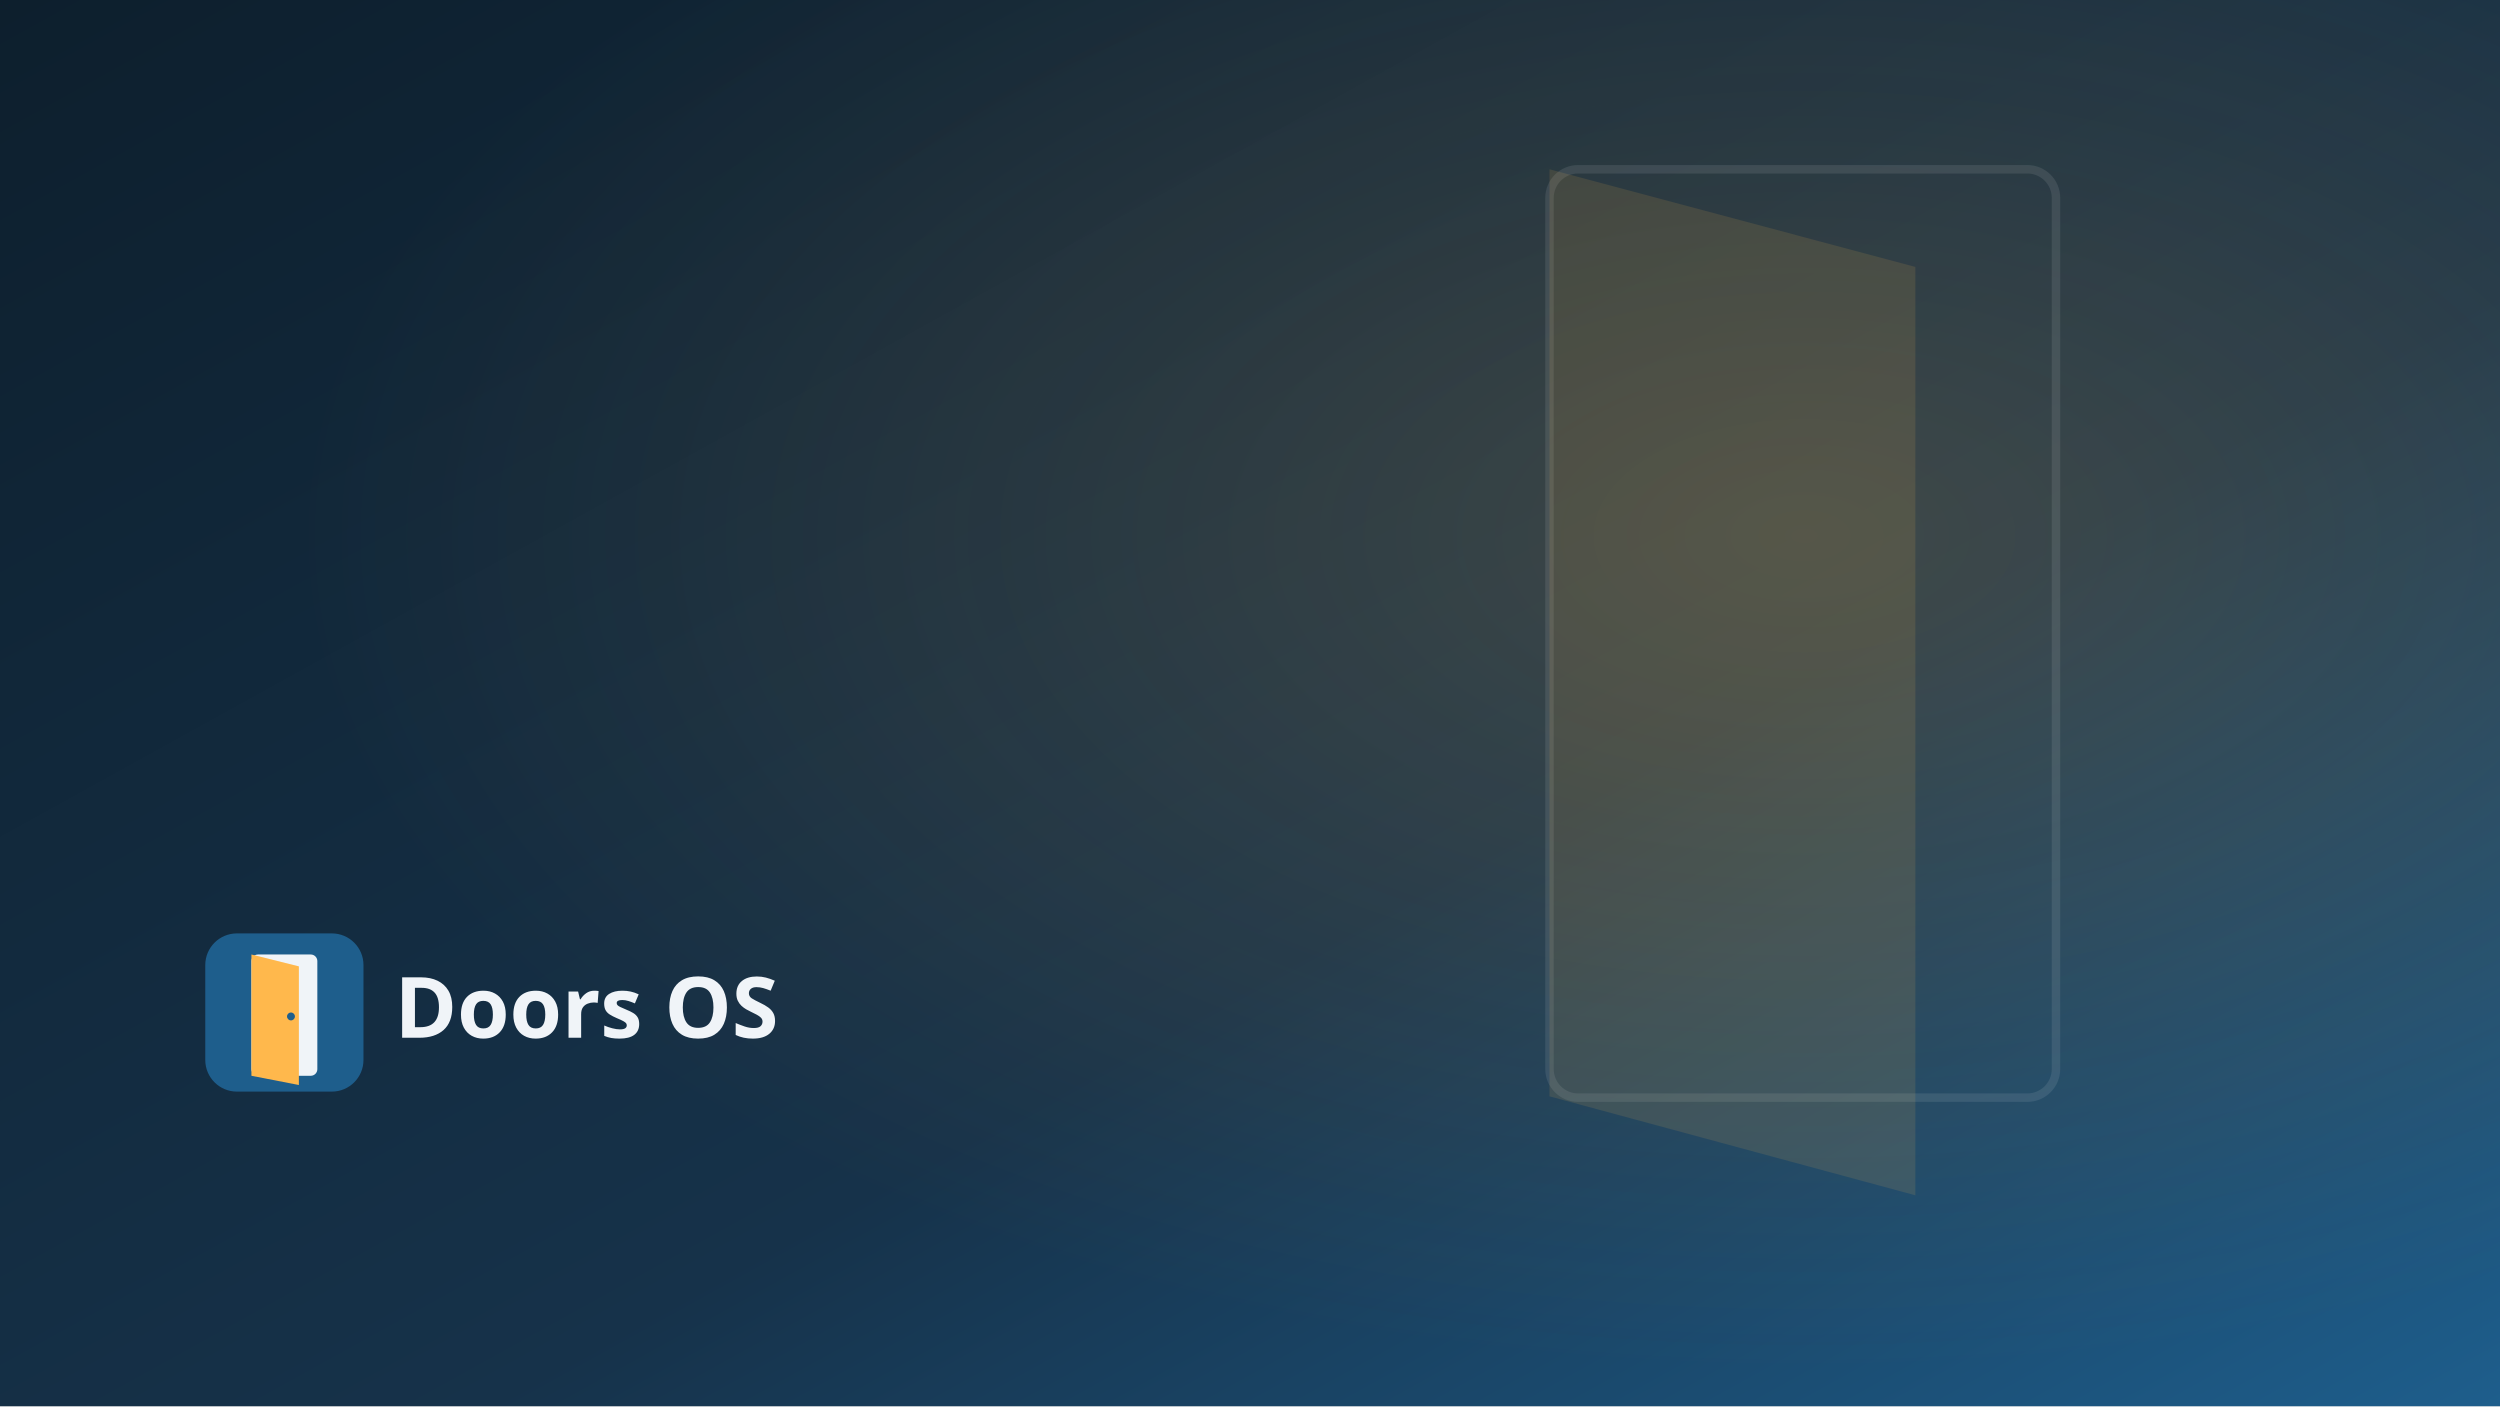
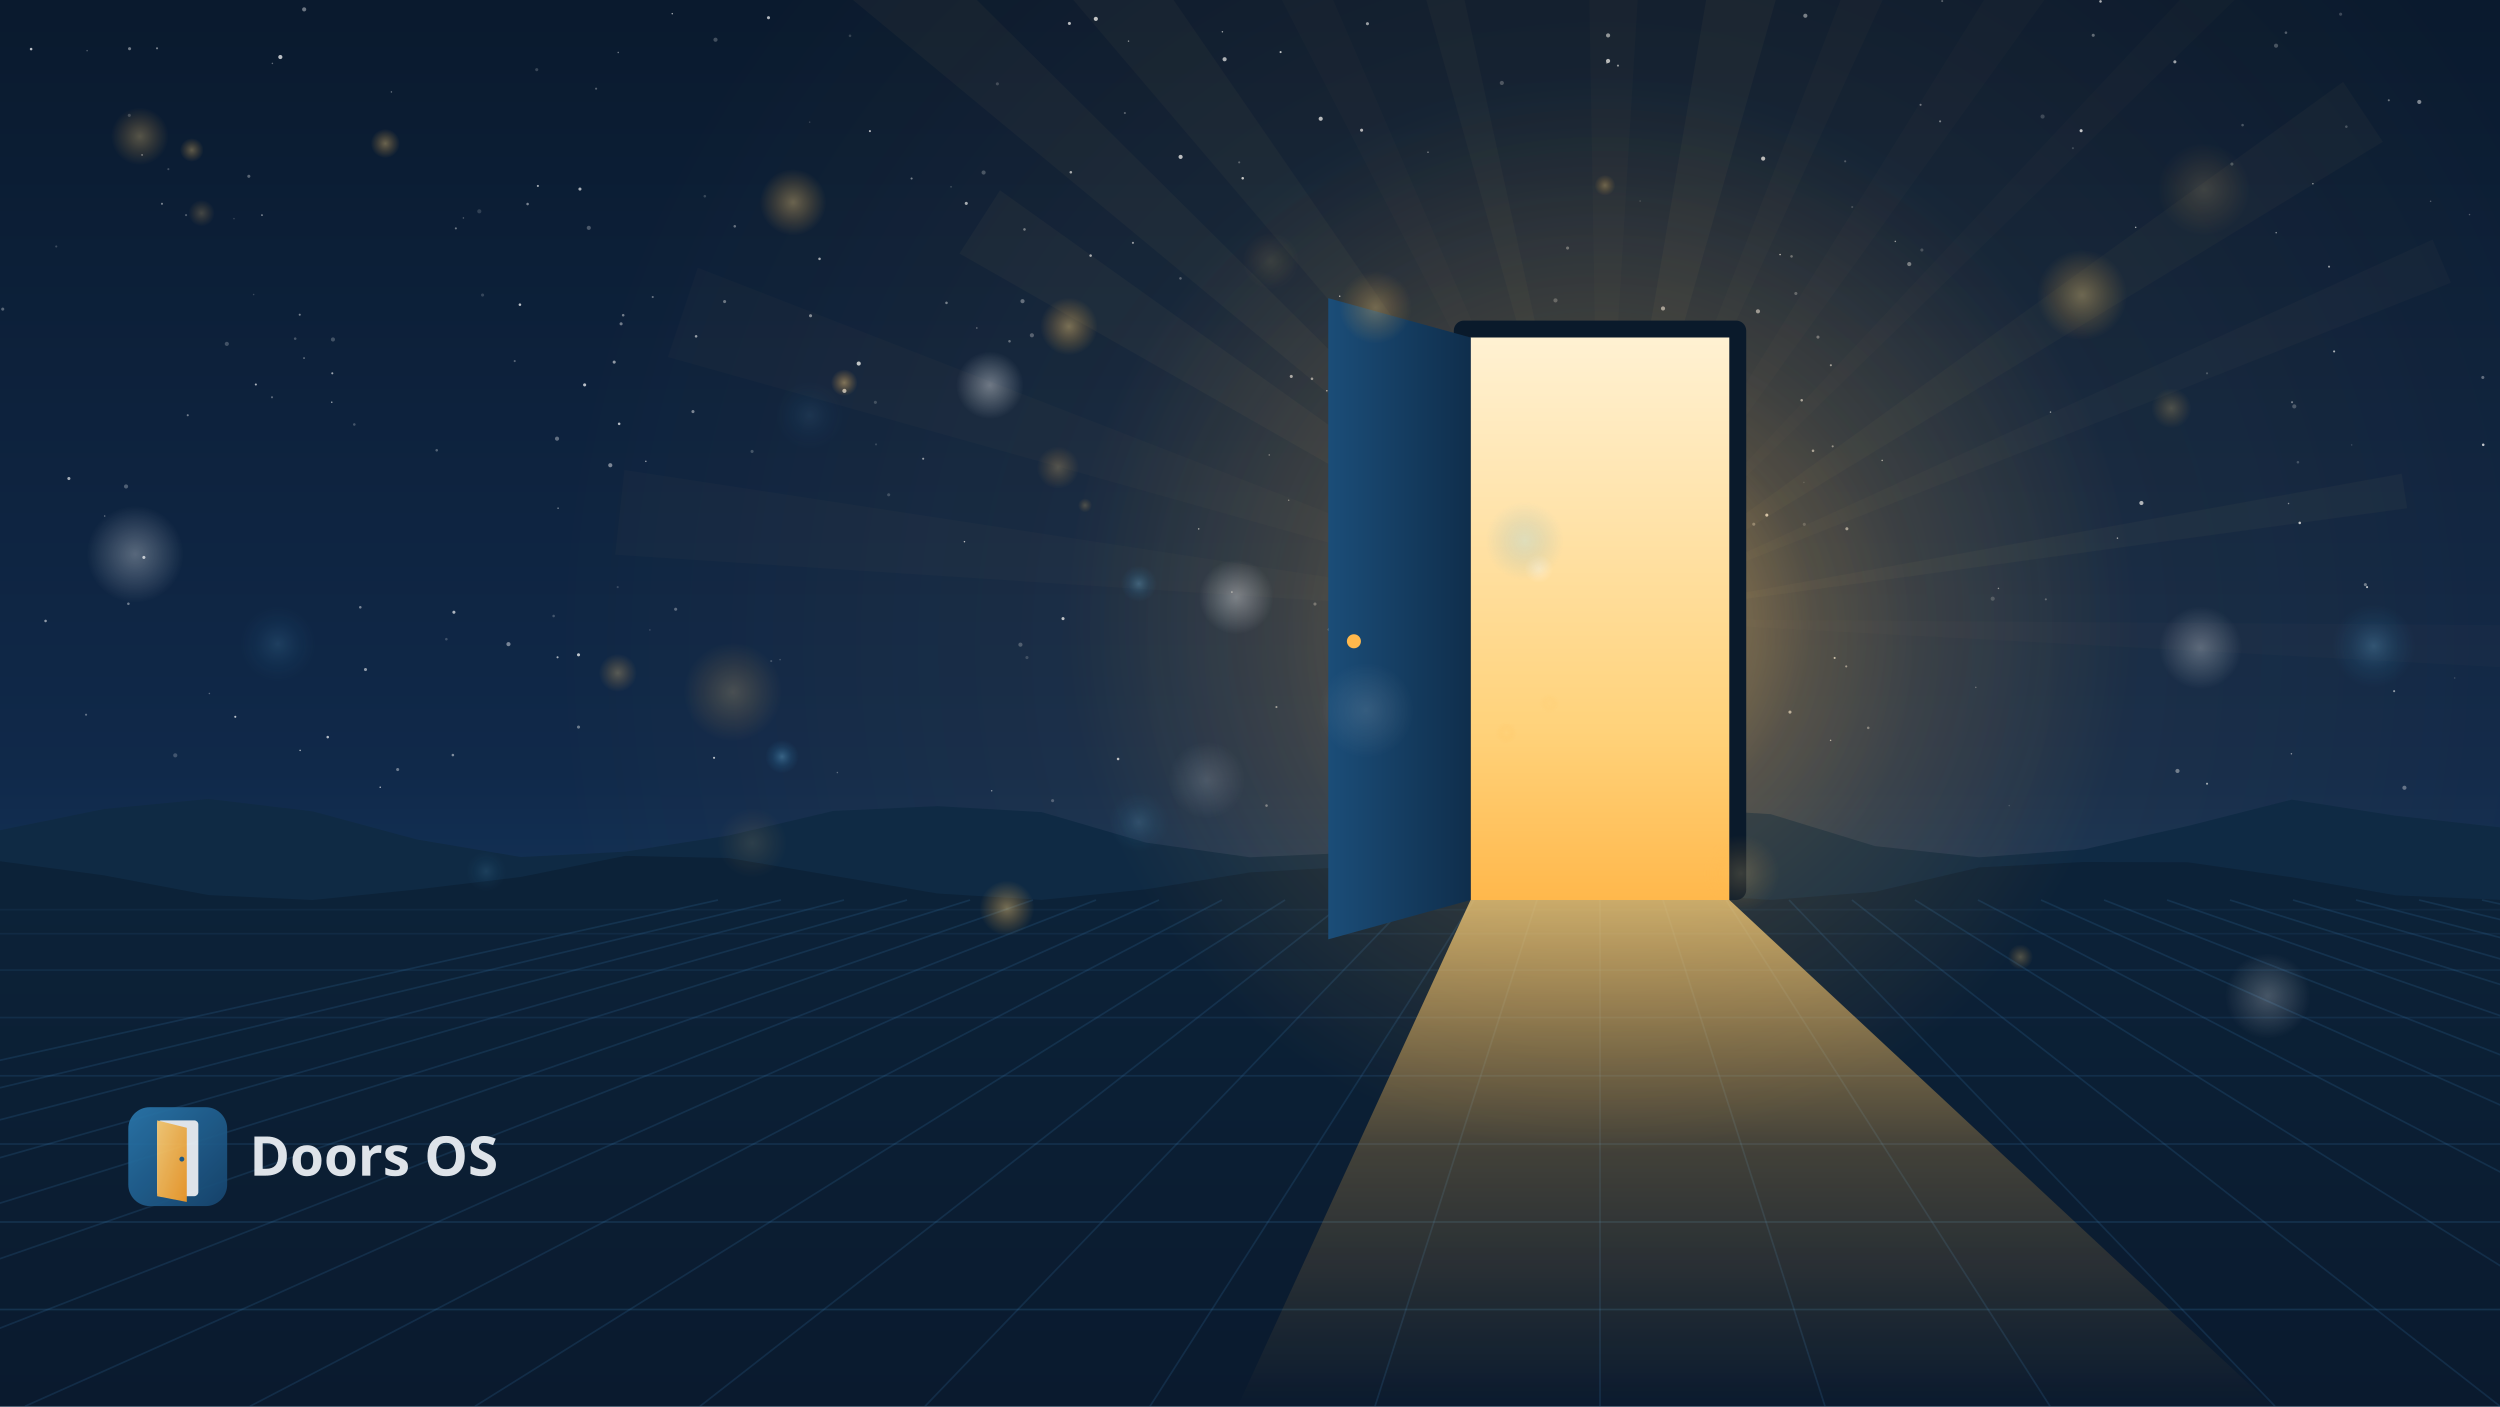
<svg xmlns="http://www.w3.org/2000/svg" width="1920" height="1080" viewBox="0 0 1920 1080">
  <defs>
-     <linearGradient id="g" x1="0" y1="0" x2="1" y2="1">
-       <stop offset="0" stop-color="#0d1f2d" />
-       <stop offset="0.6" stop-color="#16324a" />
-       <stop offset="1" stop-color="#1e5e8c" />
-     </linearGradient>
-     <radialGradient id="l" cx="0.72" cy="0.38" r="0.6">
-       <stop offset="0" stop-color="#ffb84c" stop-opacity="0.18" />
+     <linearGradient id="lg_bg" x1="0" y1="0" x2="1" y2="1">
+       <stop offset="0" stop-color="#2a78ad" />
+       <stop offset="1" stop-color="#16456e" />
+     </linearGradient>
+     <linearGradient id="lg_door" x1="0" y1="0" x2="1" y2="1">
+       <stop offset="0" stop-color="#ffd27a" />
+       <stop offset="1" stop-color="#f59e2a" />
+     </linearGradient>
+     <radialGradient id="bk_a">
+       <stop offset="0" stop-color="#ffd27a" stop-opacity="0.9" />
+       <stop offset="0.6" stop-color="#ffb84c" stop-opacity="0.35" />
      <stop offset="1" stop-color="#ffb84c" stop-opacity="0" />
    </radialGradient>
+     <radialGradient id="bk_t">
+       <stop offset="0" stop-color="#7fd3ff" stop-opacity="0.7" />
+       <stop offset="0.6" stop-color="#3a9bd1" stop-opacity="0.25" />
+       <stop offset="1" stop-color="#3a9bd1" stop-opacity="0" />
+     </radialGradient>
+     <radialGradient id="bk_w">
+       <stop offset="0" stop-color="#ffffff" stop-opacity="0.8" />
+       <stop offset="1" stop-color="#ffffff" stop-opacity="0" />
+     </radialGradient>
+     <linearGradient id="sky" x1="0" y1="0" x2="0" y2="1">
+       <stop offset="0" stop-color="#0a1a2e" />
+       <stop offset="0.55" stop-color="#10294a" />
+       <stop offset="1" stop-color="#1d5487" />
+     </linearGradient>
+     <radialGradient id="halo" gradientUnits="userSpaceOnUse" cx="1228.8" cy="496.8" r="810.0">
+       <stop offset="0" stop-color="#ffb84c" stop-opacity="0.26" />
+       <stop offset="0.3" stop-color="#ffb84c" stop-opacity="0.07" />
+       <stop offset="1" stop-color="#ffb84c" stop-opacity="0" />
+     </radialGradient>
+     <radialGradient id="dglow" gradientUnits="userSpaceOnUse" cx="1228.8" cy="475.2" r="410.4">
+       <stop offset="0" stop-color="#ffd27a" stop-opacity="0.55" />
+       <stop offset="0.4" stop-color="#ffb84c" stop-opacity="0.18" />
+       <stop offset="1" stop-color="#ffb84c" stop-opacity="0" />
+     </radialGradient>
+     <linearGradient id="floor" x1="0" y1="0" x2="0" y2="1">
+       <stop offset="0" stop-color="#0c2238" />
+       <stop offset="1" stop-color="#0a1a2e" />
+     </linearGradient>
+     <linearGradient id="opening" x1="0" y1="0" x2="0" y2="1">
+       <stop offset="0" stop-color="#fff1d2" />
+       <stop offset="0.7" stop-color="#ffd27a" />
+       <stop offset="1" stop-color="#ffb84c" />
+     </linearGradient>
+     <linearGradient id="beam" x1="0" y1="0" x2="0" y2="1">
+       <stop offset="0" stop-color="#ffd27a" stop-opacity="0.75" />
+       <stop offset="0.5" stop-color="#ffb84c" stop-opacity="0.22" />
+       <stop offset="1" stop-color="#ffb84c" stop-opacity="0" />
+     </linearGradient>
+     <linearGradient id="leaf" x1="0" y1="0" x2="1" y2="0">
+       <stop offset="0" stop-color="#1b4d78" />
+       <stop offset="1" stop-color="#0f2e4c" />
+     </linearGradient>
+     <linearGradient id="dimg" x1="0" y1="0" x2="0" y2="1">
+       <stop offset="0" stop-color="#000" stop-opacity="0.00" />
+       <stop offset="1" stop-color="#000" stop-opacity="0.00" />
+     </linearGradient>
  </defs>
-   <rect width="1920" height="1080" fill="url(#g)" />
-   <rect width="1920" height="1080" fill="url(#l)" />
-   <g opacity="0.10" fill="none" stroke="#f0f4f8" stroke-width="6.5">
-     <rect x="1190" y="130" width="389" height="713" rx="22" />
-   </g>
-   <polygon opacity="0.12" fill="#ffb84c" points="1190,130 1471,205 1471,918 1190,842" />
-   <g transform="translate(153.6,712.8) scale(0.50625)">
-     <rect x="8" y="8" width="240" height="240" rx="48" fill="#1e5e8c" />
+   <rect width="1920" height="1080" fill="url(#sky)" />
+   <circle cx="621.8" cy="93.8" r="0.60" fill="#ffffff" opacity="0.19" />
+   <circle cx="1028.9" cy="227.5" r="0.60" fill="#ffffff" opacity="0.70" />
+   <circle cx="412.2" cy="53.5" r="1.20" fill="#ffffff" opacity="0.19" />
+   <circle cx="174.2" cy="264.1" r="1.60" fill="#ffffff" opacity="0.22" />
+   <circle cx="428.6" cy="390.3" r="0.60" fill="#ffffff" opacity="0.50" />
+   <circle cx="761.6" cy="607.3" r="0.60" fill="#ffffff" opacity="0.48" />
+   <circle cx="255.7" cy="260.7" r="1.60" fill="#ffffff" opacity="0.22" />
+   <circle cx="592.3" cy="507.7" r="0.80" fill="#ffffff" opacity="0.21" />
+   <circle cx="1096.7" cy="116.9" r="0.60" fill="#ffffff" opacity="0.48" />
+   <circle cx="120.6" cy="37.1" r="0.80" fill="#ffffff" opacity="0.45" />
+   <circle cx="1020.9" cy="483.5" r="1.20" fill="#ffffff" opacity="0.50" />
+   <circle cx="870.1" cy="186.5" r="0.80" fill="#ffffff" opacity="0.57" />
+   <circle cx="468.7" cy="357.3" r="1.60" fill="#ffffff" opacity="0.45" />
+   <circle cx="659.5" cy="279.2" r="1.60" fill="#ffffff" opacity="0.74" />
+   <circle cx="226.7" cy="260.1" r="1.00" fill="#ffffff" opacity="0.24" />
+   <circle cx="938.8" cy="24.4" r="0.60" fill="#ffffff" opacity="0.61" />
+   <circle cx="1100.2" cy="544.6" r="1.00" fill="#ffffff" opacity="0.35" />
+   <circle cx="672.3" cy="309.0" r="1.20" fill="#ffffff" opacity="0.19" />
+   <circle cx="179.7" cy="167.9" r="0.60" fill="#ffffff" opacity="0.19" />
+   <circle cx="1346.9" cy="402.6" r="1.20" fill="#ffffff" opacity="0.32" />
+   <circle cx="740.7" cy="416.0" r="0.60" fill="#ffffff" opacity="0.71" />
+   <circle cx="682.5" cy="380.0" r="1.20" fill="#ffffff" opacity="0.19" />
+   <circle cx="1475.0" cy="80.5" r="0.80" fill="#ffffff" opacity="0.39" />
+   <circle cx="1760.3" cy="308.9" r="0.80" fill="#ffffff" opacity="0.42" />
+   <circle cx="1054.9" cy="549.5" r="1.20" fill="#ffffff" opacity="0.67" />
+   <circle cx="534.6" cy="258.3" r="1.00" fill="#ffffff" opacity="0.56" />
+   <circle cx="730.4" cy="143.5" r="0.60" fill="#ffffff" opacity="0.26" />
+   <circle cx="445.4" cy="145.2" r="1.20" fill="#ffffff" opacity="0.65" />
+   <circle cx="350.1" cy="175.4" r="0.80" fill="#ffffff" opacity="0.40" />
+   <circle cx="709.0" cy="352.3" r="0.80" fill="#ffffff" opacity="0.56" />
+   <circle cx="989.7" cy="384.2" r="0.60" fill="#ffffff" opacity="0.42" />
+   <circle cx="1672.3" cy="592.1" r="1.60" fill="#ffffff" opacity="0.39" />
+   <circle cx="766.0" cy="64.4" r="1.20" fill="#ffffff" opacity="0.19" />
+   <circle cx="129.3" cy="129.9" r="0.80" fill="#ffffff" opacity="0.22" />
+   <circle cx="1153.4" cy="63.7" r="1.60" fill="#ffffff" opacity="0.24" />
+   <circle cx="194.8" cy="226.2" r="0.60" fill="#ffffff" opacity="0.19" />
+   <circle cx="399.3" cy="234.0" r="1.00" fill="#ffffff" opacity="0.72" />
+   <circle cx="1156.4" cy="295.0" r="0.60" fill="#ffffff" opacity="0.66" />
+   <circle cx="1906.8" cy="289.9" r="1.20" fill="#ffffff" opacity="0.34" />
+   <circle cx="276.7" cy="466.4" r="1.00" fill="#ffffff" opacity="0.44" />
+   <circle cx="1328.7" cy="321.2" r="0.80" fill="#ffffff" opacity="0.72" />
+   <circle cx="1014.3" cy="91.2" r="1.60" fill="#ffffff" opacity="0.70" />
+   <circle cx="1455.6" cy="185.4" r="0.60" fill="#ffffff" opacity="0.57" />
+   <circle cx="501.3" cy="228.1" r="0.80" fill="#ffffff" opacity="0.36" />
+   <circle cx="427.8" cy="336.9" r="1.60" fill="#ffffff" opacity="0.35" />
+   <circle cx="428.2" cy="504.8" r="0.80" fill="#ffffff" opacity="0.63" />
+   <circle cx="1571.2" cy="460.3" r="0.80" fill="#ffffff" opacity="0.27" />
+   <circle cx="946.1" cy="454.7" r="0.60" fill="#ffffff" opacity="0.62" />
+   <circle cx="906.7" cy="120.5" r="1.60" fill="#ffffff" opacity="0.72" />
+   <circle cx="858.7" cy="582.9" r="1.00" fill="#ffffff" opacity="0.72" />
+   <circle cx="700.1" cy="137.1" r="0.80" fill="#ffffff" opacity="0.43" />
+   <circle cx="648.5" cy="300.2" r="1.60" fill="#ffffff" opacity="0.65" />
+   <circle cx="920.6" cy="406.2" r="0.60" fill="#ffffff" opacity="0.65" />
+   <circle cx="230.2" cy="241.7" r="0.80" fill="#ffffff" opacity="0.44" />
+   <circle cx="342.8" cy="490.9" r="1.00" fill="#ffffff" opacity="0.20" />
+   <circle cx="1816.6" cy="449.0" r="1.20" fill="#ffffff" opacity="0.39" />
+   <circle cx="1817.9" cy="450.9" r="0.80" fill="#ffffff" opacity="0.75" />
+   <circle cx="52.9" cy="367.5" r="1.20" fill="#ffffff" opacity="0.63" />
+   <circle cx="280.7" cy="514.2" r="1.20" fill="#ffffff" opacity="0.54" />
+   <circle cx="672.8" cy="341.3" r="0.80" fill="#ffffff" opacity="0.16" />
+   <circle cx="1534.8" cy="451.9" r="0.60" fill="#ffffff" opacity="0.47" />
+   <circle cx="1792.6" cy="269.9" r="0.80" fill="#ffffff" opacity="0.65" />
+   <circle cx="405.2" cy="156.7" r="1.00" fill="#ffffff" opacity="0.45" />
+   <circle cx="1466.3" cy="202.8" r="1.60" fill="#ffffff" opacity="0.40" />
+   <circle cx="251.7" cy="566.1" r="1.00" fill="#ffffff" opacity="0.69" />
+   <circle cx="1272.0" cy="507.0" r="1.60" fill="#ffffff" opacity="0.40" />
+   <circle cx="1762.0" cy="312.1" r="1.60" fill="#ffffff" opacity="0.24" />
+   <circle cx="980.3" cy="543.0" r="0.80" fill="#ffffff" opacity="0.52" />
+   <circle cx="1490.0" cy="93.2" r="0.80" fill="#ffffff" opacity="0.43" />
+   <circle cx="1392.4" cy="346.2" r="1.00" fill="#ffffff" opacity="0.56" />
+   <circle cx="1019.0" cy="300.1" r="0.60" fill="#ffffff" opacity="0.68" />
+   <circle cx="109.1" cy="119.0" r="0.60" fill="#ffffff" opacity="0.61" />
+   <circle cx="974.8" cy="349.4" r="0.60" fill="#ffffff" opacity="0.42" />
+   <circle cx="1176.1" cy="314.5" r="1.60" fill="#ffffff" opacity="0.27" />
+   <circle cx="532.2" cy="316.1" r="1.20" fill="#ffffff" opacity="0.45" />
+   <circle cx="475.5" cy="325.5" r="1.00" fill="#ffffff" opacity="0.70" />
+   <circle cx="1714.1" cy="126.0" r="1.20" fill="#ffffff" opacity="0.23" />
+   <circle cx="233.5" cy="275.0" r="0.60" fill="#ffffff" opacity="0.55" />
+   <circle cx="822.4" cy="132.3" r="1.00" fill="#ffffff" opacity="0.62" />
+   <circle cx="1722.3" cy="96.1" r="1.00" fill="#ffffff" opacity="0.24" />
+   <circle cx="1695.0" cy="601.9" r="0.80" fill="#ffffff" opacity="0.60" />
+   <circle cx="180.7" cy="550.5" r="0.80" fill="#ffffff" opacity="0.74" />
+   <circle cx="1598.3" cy="100.4" r="1.20" fill="#ffffff" opacity="0.75" />
+   <circle cx="775.3" cy="262.1" r="1.00" fill="#ffffff" opacity="0.34" />
+   <circle cx="1386.5" cy="12.1" r="1.60" fill="#ffffff" opacity="0.43" />
+   <circle cx="1350.1" cy="239.1" r="1.60" fill="#ffffff" opacity="0.52" />
+   <circle cx="983.5" cy="40.0" r="0.80" fill="#ffffff" opacity="0.73" />
+   <circle cx="201.2" cy="165.2" r="0.60" fill="#ffffff" opacity="0.69" />
+   <circle cx="348.6" cy="470.2" r="1.20" fill="#ffffff" opacity="0.66" />
+   <circle cx="1297.9" cy="588.5" r="1.20" fill="#ffffff" opacity="0.24" />
+   <circle cx="1764.8" cy="355.0" r="1.00" fill="#ffffff" opacity="0.20" />
+   <circle cx="110.5" cy="428.1" r="1.20" fill="#ffffff" opacity="0.69" />
+   <circle cx="516.3" cy="10.5" r="0.60" fill="#ffffff" opacity="0.63" />
+   <circle cx="160.8" cy="532.6" r="0.60" fill="#ffffff" opacity="0.31" />
+   <circle cx="233.6" cy="7.2" r="1.60" fill="#ffffff" opacity="0.40" />
+   <circle cx="1757.6" cy="386.7" r="0.60" fill="#ffffff" opacity="0.47" />
+   <circle cx="457.8" cy="68.1" r="0.80" fill="#ffffff" opacity="0.31" />
+   <circle cx="347.8" cy="579.9" r="1.00" fill="#ffffff" opacity="0.47" />
+   <circle cx="395.3" cy="277.3" r="0.80" fill="#ffffff" opacity="0.31" />
+   <circle cx="1543.1" cy="618.7" r="0.60" fill="#ffffff" opacity="0.16" />
+   <circle cx="1407.5" cy="342.8" r="0.80" fill="#ffffff" opacity="0.46" />
+   <circle cx="471.7" cy="278.1" r="1.20" fill="#ffffff" opacity="0.54" />
+   <circle cx="1048.1" cy="552.9" r="1.60" fill="#ffffff" opacity="0.33" />
+   <circle cx="413.1" cy="142.8" r="0.80" fill="#ffffff" opacity="0.65" />
+   <circle cx="1356.9" cy="395.6" r="1.20" fill="#ffffff" opacity="0.74" />
+   <circle cx="1885.2" cy="520.7" r="0.60" fill="#ffffff" opacity="0.19" />
+   <circle cx="1422.5" cy="159.0" r="0.80" fill="#ffffff" opacity="0.18" />
+   <circle cx="1277.2" cy="236.9" r="1.60" fill="#ffffff" opacity="0.55" />
+   <circle cx="541.3" cy="150.7" r="1.00" fill="#ffffff" opacity="0.18" />
+   <circle cx="355.9" cy="167.4" r="0.60" fill="#ffffff" opacity="0.31" />
+   <circle cx="1846.6" cy="605.0" r="1.60" fill="#ffffff" opacity="0.34" />
+   <circle cx="66.1" cy="548.9" r="0.80" fill="#ffffff" opacity="0.36" />
+   <circle cx="2.1" cy="237.4" r="1.20" fill="#ffffff" opacity="0.32" />
+   <circle cx="1259.6" cy="154.4" r="0.60" fill="#ffffff" opacity="0.20" />
+   <circle cx="1568.7" cy="89.5" r="1.60" fill="#ffffff" opacity="0.18" />
+   <circle cx="43.2" cy="189.3" r="0.80" fill="#ffffff" opacity="0.20" />
+   <circle cx="1838.7" cy="530.8" r="0.80" fill="#ffffff" opacity="0.54" />
+   <circle cx="1374.7" cy="546.9" r="1.20" fill="#ffffff" opacity="0.61" />
+   <circle cx="1383.7" cy="307.4" r="1.00" fill="#ffffff" opacity="0.58" />
+   <circle cx="1235.0" cy="27.2" r="1.60" fill="#ffffff" opacity="0.53" />
+   <circle cx="1409.0" cy="505.3" r="0.80" fill="#ffffff" opacity="0.70" />
+   <circle cx="1445.5" cy="353.6" r="0.60" fill="#ffffff" opacity="0.65" />
+   <circle cx="1121.4" cy="555.4" r="0.80" fill="#ffffff" opacity="0.20" />
+   <circle cx="80.4" cy="396.3" r="0.60" fill="#ffffff" opacity="0.38" />
+   <circle cx="866.7" cy="31.6" r="0.60" fill="#ffffff" opacity="0.53" />
+   <circle cx="1306.9" cy="304.4" r="0.60" fill="#ffffff" opacity="0.42" />
+   <circle cx="134.6" cy="580.1" r="1.60" fill="#ffffff" opacity="0.21" />
+   <circle cx="1009.9" cy="463.9" r="1.20" fill="#ffffff" opacity="0.30" />
+   <circle cx="142.9" cy="165.2" r="0.80" fill="#ffffff" opacity="0.29" />
+   <circle cx="1247.9" cy="286.4" r="1.20" fill="#ffffff" opacity="0.20" />
+   <circle cx="1748.1" cy="178.7" r="0.60" fill="#ffffff" opacity="0.52" />
+   <circle cx="1234.1" cy="48.2" r="0.80" fill="#ffffff" opacity="0.35" />
+   <circle cx="1250.9" cy="431.0" r="1.60" fill="#ffffff" opacity="0.49" />
+   <circle cx="23.9" cy="37.7" r="1.00" fill="#ffffff" opacity="0.73" />
+   <circle cx="191.1" cy="135.4" r="1.20" fill="#ffffff" opacity="0.32" />
+   <circle cx="991.7" cy="289.1" r="1.20" fill="#ffffff" opacity="0.61" />
+   <circle cx="1907.1" cy="341.6" r="1.00" fill="#ffffff" opacity="0.74" />
+   <circle cx="1797.6" cy="10.9" r="1.20" fill="#ffffff" opacity="0.20" />
+   <circle cx="972.7" cy="618.7" r="1.00" fill="#ffffff" opacity="0.38" />
+   <circle cx="1759.8" cy="578.9" r="0.60" fill="#ffffff" opacity="0.50" />
+   <circle cx="272.1" cy="326.0" r="1.00" fill="#ffffff" opacity="0.23" />
+   <circle cx="1574.8" cy="316.5" r="0.60" fill="#ffffff" opacity="0.57" />
+   <circle cx="444.3" cy="558.4" r="1.20" fill="#ffffff" opacity="0.39" />
+   <circle cx="305.4" cy="591.0" r="1.20" fill="#ffffff" opacity="0.39" />
+   <circle cx="1396.2" cy="258.9" r="1.20" fill="#ffffff" opacity="0.34" />
+   <circle cx="1613.2" cy="1.1" r="1.00" fill="#ffffff" opacity="0.65" />
+   <circle cx="230.5" cy="576.3" r="0.60" fill="#ffffff" opacity="0.69" />
+   <circle cx="556.5" cy="231.6" r="1.20" fill="#ffffff" opacity="0.38" />
+   <circle cx="1670.3" cy="47.5" r="1.20" fill="#ffffff" opacity="0.60" />
+   <circle cx="1640.2" cy="174.6" r="0.60" fill="#ffffff" opacity="0.65" />
+   <circle cx="548.4" cy="582.0" r="0.80" fill="#ffffff" opacity="0.73" />
+   <circle cx="837.6" cy="196.3" r="1.00" fill="#ffffff" opacity="0.62" />
+   <circle cx="821.3" cy="18.0" r="1.20" fill="#ffffff" opacity="0.70" />
+   <circle cx="1806.1" cy="341.7" r="0.60" fill="#ffffff" opacity="0.18" />
+   <circle cx="1406.1" cy="280.5" r="0.80" fill="#ffffff" opacity="0.54" />
+   <circle cx="549.5" cy="30.5" r="1.60" fill="#ffffff" opacity="0.23" />
+   <circle cx="906.6" cy="213.8" r="1.00" fill="#ffffff" opacity="0.30" />
+   <circle cx="1418.4" cy="406.1" r="1.20" fill="#ffffff" opacity="0.54" />
+   <circle cx="577.6" cy="346.7" r="1.20" fill="#ffffff" opacity="0.22" />
+   <circle cx="1235.0" cy="46.8" r="1.60" fill="#ffffff" opacity="0.69" />
+   <circle cx="954.4" cy="136.9" r="1.00" fill="#ffffff" opacity="0.75" />
+   <circle cx="863.9" cy="86.8" r="0.80" fill="#ffffff" opacity="0.30" />
+   <circle cx="335.4" cy="345.8" r="1.00" fill="#ffffff" opacity="0.29" />
+   <circle cx="496.0" cy="354.3" r="0.60" fill="#ffffff" opacity="0.60" />
+   <circle cx="792.5" cy="257.5" r="1.60" fill="#ffffff" opacity="0.28" />
+   <circle cx="518.9" cy="467.9" r="1.20" fill="#ffffff" opacity="0.32" />
+   <circle cx="1858.0" cy="78.3" r="1.60" fill="#ffffff" opacity="0.47" />
+   <circle cx="1517.4" cy="527.9" r="0.60" fill="#ffffff" opacity="0.31" />
+   <circle cx="477.0" cy="248.7" r="1.20" fill="#ffffff" opacity="0.41" />
+   <circle cx="599.1" cy="506.6" r="0.60" fill="#ffffff" opacity="0.23" />
+   <circle cx="816.4" cy="475.1" r="1.20" fill="#ffffff" opacity="0.73" />
+   <circle cx="940.5" cy="45.5" r="1.60" fill="#ffffff" opacity="0.66" />
+   <circle cx="1866.7" cy="154.6" r="0.60" fill="#ffffff" opacity="0.28" />
+   <circle cx="292.0" cy="604.6" r="0.60" fill="#ffffff" opacity="0.71" />
+   <circle cx="1385.7" cy="402.7" r="1.20" fill="#ffffff" opacity="0.20" />
+   <circle cx="1491.6" cy="0.8" r="0.80" fill="#ffffff" opacity="0.29" />
+   <circle cx="1766.2" cy="401.6" r="1.00" fill="#ffffff" opacity="0.73" />
+   <circle cx="1202.8" cy="328.6" r="1.20" fill="#ffffff" opacity="0.57" />
+   <circle cx="215.3" cy="43.8" r="1.60" fill="#ffffff" opacity="0.72" />
+   <circle cx="368.1" cy="162.3" r="1.60" fill="#ffffff" opacity="0.15" />
+   <circle cx="1032.0" cy="619.8" r="1.00" fill="#ffffff" opacity="0.73" />
+   <circle cx="1237.6" cy="549.8" r="1.20" fill="#ffffff" opacity="0.47" />
+   <circle cx="1050.2" cy="18.2" r="1.20" fill="#ffffff" opacity="0.57" />
+   <circle cx="590.2" cy="13.6" r="1.20" fill="#ffffff" opacity="0.68" />
+   <circle cx="1242.6" cy="50.4" r="0.80" fill="#ffffff" opacity="0.55" />
+   <circle cx="1776.3" cy="141.1" r="0.60" fill="#ffffff" opacity="0.57" />
+   <circle cx="1379.2" cy="225.4" r="1.20" fill="#ffffff" opacity="0.27" />
+   <circle cx="1530.4" cy="459.8" r="1.60" fill="#ffffff" opacity="0.19" />
+   <circle cx="951.7" cy="124.7" r="0.80" fill="#ffffff" opacity="0.29" />
+   <circle cx="425.2" cy="473.1" r="1.00" fill="#ffffff" opacity="0.22" />
+   <circle cx="1197.3" cy="379.5" r="0.80" fill="#ffffff" opacity="0.44" />
+   <circle cx="1748.0" cy="35.1" r="1.60" fill="#ffffff" opacity="0.24" />
+   <circle cx="755.4" cy="132.5" r="1.60" fill="#ffffff" opacity="0.24" />
+   <circle cx="99.5" cy="37.4" r="1.20" fill="#ffffff" opacity="0.42" />
+   <circle cx="1367.1" cy="195.5" r="0.60" fill="#ffffff" opacity="0.75" />
+   <circle cx="1788.7" cy="204.8" r="0.80" fill="#ffffff" opacity="0.54" />
+   <circle cx="1007.6" cy="290.9" r="1.00" fill="#ffffff" opacity="0.55" />
+   <circle cx="726.9" cy="232.6" r="1.00" fill="#ffffff" opacity="0.42" />
+   <circle cx="209.2" cy="48.7" r="0.60" fill="#ffffff" opacity="0.36" />
+   <circle cx="1834.6" cy="77.0" r="0.80" fill="#ffffff" opacity="0.38" />
+   <circle cx="1476.0" cy="192.0" r="1.20" fill="#ffffff" opacity="0.20" />
+   <circle cx="1354.1" cy="121.8" r="1.60" fill="#ffffff" opacity="0.70" />
+   <circle cx="370.6" cy="226.6" r="1.20" fill="#ffffff" opacity="0.17" />
+   <circle cx="788.7" cy="505.0" r="1.20" fill="#ffffff" opacity="0.17" />
+   <circle cx="66.9" cy="38.9" r="0.60" fill="#ffffff" opacity="0.30" />
+   <circle cx="1434.8" cy="559.0" r="1.00" fill="#ffffff" opacity="0.37" />
+   <circle cx="643.1" cy="593.3" r="0.60" fill="#ffffff" opacity="0.31" />
+   <circle cx="1375.9" cy="196.9" r="1.00" fill="#ffffff" opacity="0.33" />
+   <circle cx="1385.4" cy="370.5" r="0.60" fill="#ffffff" opacity="0.16" />
+   <circle cx="449.0" cy="295.6" r="1.20" fill="#ffffff" opacity="0.72" />
+   <circle cx="742.1" cy="156.2" r="1.20" fill="#ffffff" opacity="0.64" />
+   <circle cx="254.8" cy="308.9" r="0.60" fill="#ffffff" opacity="0.63" />
+   <circle cx="1417.9" cy="511.8" r="0.80" fill="#ffffff" opacity="0.51" />
+   <circle cx="629.4" cy="198.8" r="1.00" fill="#ffffff" opacity="0.62" />
+   <circle cx="1143.8" cy="318.4" r="1.20" fill="#ffffff" opacity="0.60" />
+   <circle cx="474.8" cy="40.3" r="0.60" fill="#ffffff" opacity="0.44" />
+   <circle cx="1045.7" cy="100.0" r="1.20" fill="#ffffff" opacity="0.68" />
+   <circle cx="1896.6" cy="164.8" r="0.60" fill="#ffffff" opacity="0.28" />
+   <circle cx="808.4" cy="614.9" r="1.20" fill="#ffffff" opacity="0.25" />
+   <circle cx="255.2" cy="286.7" r="0.80" fill="#ffffff" opacity="0.60" />
+   <circle cx="1626.2" cy="413.3" r="0.60" fill="#ffffff" opacity="0.62" />
+   <circle cx="564.3" cy="173.8" r="1.00" fill="#ffffff" opacity="0.37" />
+   <circle cx="1417.1" cy="123.9" r="0.80" fill="#ffffff" opacity="0.26" />
+   <circle cx="452.2" cy="175.0" r="1.60" fill="#ffffff" opacity="0.26" />
+   <circle cx="124.4" cy="156.5" r="0.80" fill="#ffffff" opacity="0.45" />
+   <circle cx="444.3" cy="502.9" r="1.20" fill="#ffffff" opacity="0.74" />
+   <circle cx="196.5" cy="295.3" r="0.80" fill="#ffffff" opacity="0.65" />
+   <circle cx="1755.6" cy="25.1" r="1.00" fill="#ffffff" opacity="0.29" />
+   <circle cx="96.8" cy="373.6" r="1.60" fill="#ffffff" opacity="0.27" />
+   <circle cx="144.2" cy="318.9" r="0.80" fill="#ffffff" opacity="0.42" />
+   <circle cx="499.1" cy="483.8" r="0.60" fill="#ffffff" opacity="0.21" />
+   <circle cx="1144.6" cy="385.7" r="0.80" fill="#ffffff" opacity="0.17" />
+   <circle cx="652.8" cy="27.5" r="1.00" fill="#ffffff" opacity="0.17" />
+   <circle cx="1405.9" cy="568.6" r="0.60" fill="#ffffff" opacity="0.64" />
+   <circle cx="785.3" cy="231.3" r="1.60" fill="#ffffff" opacity="0.34" />
+   <circle cx="390.5" cy="494.7" r="1.60" fill="#ffffff" opacity="0.44" />
+   <circle cx="783.7" cy="495.1" r="1.60" fill="#ffffff" opacity="0.24" />
+   <circle cx="1025.3" cy="406.3" r="1.20" fill="#ffffff" opacity="0.57" />
+   <circle cx="786.8" cy="176.2" r="1.00" fill="#ffffff" opacity="0.40" />
+   <circle cx="98.6" cy="463.7" r="1.00" fill="#ffffff" opacity="0.40" />
+   <circle cx="35.0" cy="476.9" r="1.00" fill="#ffffff" opacity="0.54" />
+   <circle cx="750.2" cy="251.9" r="0.60" fill="#ffffff" opacity="0.41" />
+   <circle cx="300.6" cy="70.6" r="0.60" fill="#ffffff" opacity="0.39" />
+   <circle cx="1695.0" cy="286.7" r="0.80" fill="#ffffff" opacity="0.23" />
+   <circle cx="99.3" cy="88.6" r="1.20" fill="#ffffff" opacity="0.20" />
+   <circle cx="1194.6" cy="230.7" r="1.60" fill="#ffffff" opacity="0.25" />
+   <circle cx="668.1" cy="100.7" r="0.80" fill="#ffffff" opacity="0.71" />
+   <circle cx="208.9" cy="305.1" r="0.80" fill="#ffffff" opacity="0.33" />
+   <circle cx="1607.6" cy="27.1" r="1.20" fill="#ffffff" opacity="0.34" />
+   <circle cx="1166.7" cy="395.9" r="0.60" fill="#ffffff" opacity="0.69" />
+   <circle cx="1191.1" cy="512.9" r="0.80" fill="#ffffff" opacity="0.53" />
+   <circle cx="1644.6" cy="386.3" r="1.60" fill="#ffffff" opacity="0.66" />
+   <circle cx="1592.0" cy="113.8" r="0.80" fill="#ffffff" opacity="0.18" />
+   <circle cx="1802.0" cy="97.3" r="1.00" fill="#ffffff" opacity="0.22" />
+   <circle cx="474.4" cy="450.9" r="0.80" fill="#ffffff" opacity="0.17" />
+   <circle cx="1079.7" cy="471.2" r="0.60" fill="#ffffff" opacity="0.55" />
+   <circle cx="622.5" cy="242.5" r="1.20" fill="#ffffff" opacity="0.48" />
+   <circle cx="1203.9" cy="190.5" r="1.20" fill="#ffffff" opacity="0.33" />
+   <circle cx="478.6" cy="242.1" r="1.00" fill="#ffffff" opacity="0.42" />
+   <circle cx="841.6" cy="14.5" r="1.60" fill="#ffffff" opacity="0.74" />
+   <rect width="1920" height="1080" fill="url(#halo)" />
+   <polygon points="0,1080.0 0.0,637.6 80.0,621.3 160.0,613.6 240.0,623.1 320.0,644.7 400.0,658.2 480.0,654.1 560.0,641.6 640.0,622.8 720.0,619.1 800.0,623.7 880.0,647.1 960.0,658.4 1040.0,654.8 1120.0,640.6 1200.0,611.6 1280.0,620.3 1360.0,625.3 1440.0,649.8 1520.0,658.4 1600.0,652.4 1680.0,634.4 1760.0,614.1 1840.0,626.5 1920.0,635.4 1920,1080.0" fill="#0f2a44" />
+   <polygon points="0,1080.0 0.0,661.4 80.0,672.3 160.0,687.4 240.0,691.2 320.0,683.1 400.0,673.5 480.0,657.3 560.0,659.0 640.0,672.6 720.0,686.2 800.0,691.1 880.0,683.0 960.0,670.0 1040.0,665.5 1120.0,665.8 1200.0,673.5 1280.0,686.0 1360.0,691.1 1440.0,684.9 1520.0,666.2 1600.0,662.0 1680.0,662.2 1760.0,673.7 1840.0,687.6 1920.0,691.1 1920,1080.0" fill="#0c2238" />
+   <rect x="0" y="691.2" width="1920" height="388.8" fill="url(#floor)" />
+   <line x1="551.4" y1="691.2" x2="-1190.4" y2="1080" stroke="#3a7fb8" stroke-width="1.3" opacity="0.18" />
+   <line x1="599.8" y1="691.2" x2="-1017.6" y2="1080" stroke="#3a7fb8" stroke-width="1.3" opacity="0.18" />
+   <line x1="648.2" y1="691.2" x2="-844.8" y2="1080" stroke="#3a7fb8" stroke-width="1.3" opacity="0.18" />
+   <line x1="696.6" y1="691.2" x2="-672.0" y2="1080" stroke="#3a7fb8" stroke-width="1.3" opacity="0.18" />
+   <line x1="745.0" y1="691.2" x2="-499.2" y2="1080" stroke="#3a7fb8" stroke-width="1.3" opacity="0.18" />
+   <line x1="793.3" y1="691.2" x2="-326.4" y2="1080" stroke="#3a7fb8" stroke-width="1.3" opacity="0.18" />
+   <line x1="841.7" y1="691.2" x2="-153.6" y2="1080" stroke="#3a7fb8" stroke-width="1.3" opacity="0.18" />
+   <line x1="890.1" y1="691.2" x2="19.2" y2="1080" stroke="#3a7fb8" stroke-width="1.3" opacity="0.18" />
+   <line x1="938.5" y1="691.2" x2="192.0" y2="1080" stroke="#3a7fb8" stroke-width="1.3" opacity="0.18" />
+   <line x1="986.9" y1="691.2" x2="364.8" y2="1080" stroke="#3a7fb8" stroke-width="1.3" opacity="0.18" />
+   <line x1="1035.3" y1="691.2" x2="537.6" y2="1080" stroke="#3a7fb8" stroke-width="1.3" opacity="0.18" />
+   <line x1="1083.6" y1="691.2" x2="710.4" y2="1080" stroke="#3a7fb8" stroke-width="1.3" opacity="0.18" />
+   <line x1="1132.0" y1="691.2" x2="883.2" y2="1080" stroke="#3a7fb8" stroke-width="1.3" opacity="0.18" />
+   <line x1="1180.4" y1="691.2" x2="1056.0" y2="1080" stroke="#3a7fb8" stroke-width="1.3" opacity="0.18" />
+   <line x1="1228.8" y1="691.2" x2="1228.8" y2="1080" stroke="#3a7fb8" stroke-width="1.3" opacity="0.18" />
+   <line x1="1277.2" y1="691.2" x2="1401.6" y2="1080" stroke="#3a7fb8" stroke-width="1.3" opacity="0.18" />
+   <line x1="1325.6" y1="691.2" x2="1574.4" y2="1080" stroke="#3a7fb8" stroke-width="1.3" opacity="0.18" />
+   <line x1="1374.0" y1="691.2" x2="1747.2" y2="1080" stroke="#3a7fb8" stroke-width="1.3" opacity="0.18" />
+   <line x1="1422.3" y1="691.2" x2="1920.0" y2="1080" stroke="#3a7fb8" stroke-width="1.3" opacity="0.18" />
+   <line x1="1470.7" y1="691.2" x2="2092.8" y2="1080" stroke="#3a7fb8" stroke-width="1.3" opacity="0.18" />
+   <line x1="1519.1" y1="691.2" x2="2265.6" y2="1080" stroke="#3a7fb8" stroke-width="1.3" opacity="0.18" />
+   <line x1="1567.5" y1="691.2" x2="2438.4" y2="1080" stroke="#3a7fb8" stroke-width="1.3" opacity="0.18" />
+   <line x1="1615.9" y1="691.2" x2="2611.2" y2="1080" stroke="#3a7fb8" stroke-width="1.3" opacity="0.18" />
+   <line x1="1664.3" y1="691.2" x2="2784.0" y2="1080" stroke="#3a7fb8" stroke-width="1.3" opacity="0.18" />
+   <line x1="1712.6" y1="691.2" x2="2956.8" y2="1080" stroke="#3a7fb8" stroke-width="1.3" opacity="0.18" />
+   <line x1="1761.0" y1="691.2" x2="3129.6" y2="1080" stroke="#3a7fb8" stroke-width="1.3" opacity="0.18" />
+   <line x1="1809.4" y1="691.2" x2="3302.4" y2="1080" stroke="#3a7fb8" stroke-width="1.3" opacity="0.18" />
+   <line x1="1857.8" y1="691.2" x2="3475.2" y2="1080" stroke="#3a7fb8" stroke-width="1.3" opacity="0.18" />
+   <line x1="1906.2" y1="691.2" x2="3648.0" y2="1080" stroke="#3a7fb8" stroke-width="1.3" opacity="0.18" />
+   <line x1="0" y1="698.6" x2="1920" y2="698.6" stroke="#3a7fb8" stroke-width="1.3" opacity="0.08" />
+   <line x1="0" y1="717.1" x2="1920" y2="717.1" stroke="#3a7fb8" stroke-width="1.3" opacity="0.10" />
+   <line x1="0" y1="745.0" x2="1920" y2="745.0" stroke="#3a7fb8" stroke-width="1.3" opacity="0.12" />
+   <line x1="0" y1="781.5" x2="1920" y2="781.5" stroke="#3a7fb8" stroke-width="1.3" opacity="0.14" />
+   <line x1="0" y1="826.2" x2="1920" y2="826.2" stroke="#3a7fb8" stroke-width="1.3" opacity="0.16" />
+   <line x1="0" y1="878.6" x2="1920" y2="878.6" stroke="#3a7fb8" stroke-width="1.3" opacity="0.18" />
+   <line x1="0" y1="938.5" x2="1920" y2="938.5" stroke="#3a7fb8" stroke-width="1.3" opacity="0.20" />
+   <line x1="0" y1="1005.7" x2="1920" y2="1005.7" stroke="#3a7fb8" stroke-width="1.3" opacity="0.22" />
+   <polygon points="1228.8,475.2 472.5,426.0 479.6,361.0" fill="#ffd27a" opacity="0.022" />
+   <polygon points="1228.8,475.2 513.0,274.2 535.9,205.7" fill="#ffd27a" opacity="0.022" />
+   <polygon points="1228.8,475.2 736.9,194.7 768.0,146.2" fill="#ffd27a" opacity="0.039" />
+   <polygon points="1228.8,475.2 596.1,-48.9 645.8,-103.7" fill="#ffd27a" opacity="0.037" />
+   <polygon points="1228.8,475.2 691.3,-156.3 758.2,-207.6" fill="#ffd27a" opacity="0.033" />
+   <polygon points="1228.8,475.2 889.1,-185.5 934.6,-206.9" fill="#ffd27a" opacity="0.019" />
+   <polygon points="1228.8,475.2 1071.0,-87.0 1103.9,-95.2" fill="#ffd27a" opacity="0.030" />
+   <polygon points="1228.8,475.2 1216.8,-224.7 1271.3,-223.6" fill="#ffd27a" opacity="0.023" />
+   <polygon points="1228.8,475.2 1399.6,-520.2 1504.7,-496.3" fill="#ffd27a" opacity="0.037" />
+   <polygon points="1228.8,475.2 1570.8,-404.1 1620.7,-383.0" fill="#ffd27a" opacity="0.022" />
+   <polygon points="1228.8,475.2 1632.5,-175.3 1675.3,-146.6" fill="#ffd27a" opacity="0.016" />
+   <polygon points="1228.8,475.2 1824.2,-160.2 1852.2,-132.7" fill="#ffd27a" opacity="0.016" />
+   <polygon points="1228.8,475.2 1799.5,62.9 1830.0,108.9" fill="#ffd27a" opacity="0.028" />
+   <polygon points="1228.8,475.2 1868.2,184.0 1882.3,217.1" fill="#ffd27a" opacity="0.024" />
+   <polygon points="1228.8,475.2 1844.5,363.8 1848.7,390.3" fill="#ffd27a" opacity="0.035" />
+   <polygon points="1228.8,475.2 2012.2,480.9 2011.1,517.2" fill="#ffd27a" opacity="0.019" />
+   <rect width="1920" height="1080" fill="url(#dglow)" />
+   <polygon points="1129.4,691.2 1328.2,691.2 1745.5,1080 950.6,1080" fill="url(#beam)" />
+   <rect x="1116.5" y="246.2" width="224.6" height="445.0" rx="7.8" fill="#0a1a2b" />
+   <rect x="1129.4" y="259.2" width="198.7" height="432.0" fill="url(#opening)" />
+   <polygon points="1129.4,259.2 1020.1,229.0 1020.1,721.4 1129.4,691.2" fill="url(#leaf)" />
+   <circle cx="1039.8" cy="492.5" r="5.4" fill="#ffb84c" />
+   <circle cx="577.7" cy="647.4" r="26.6" fill="url(#bk_a)" opacity="0.14" />
+   <circle cx="1690.0" cy="497.5" r="31.8" fill="url(#bk_w)" opacity="0.35" />
+   <circle cx="976.0" cy="200.5" r="21.6" fill="url(#bk_a)" opacity="0.14" />
+   <circle cx="820.9" cy="250.7" r="22.1" fill="url(#bk_a)" opacity="0.47" />
+   <circle cx="1189.9" cy="540.4" r="7.8" fill="url(#bk_a)" opacity="0.17" />
+   <circle cx="1181.8" cy="436.8" r="11.0" fill="url(#bk_w)" opacity="0.43" />
+   <circle cx="648.4" cy="293.9" r="10.2" fill="url(#bk_a)" opacity="0.50" />
+   <circle cx="949.4" cy="458.5" r="28.6" fill="url(#bk_w)" opacity="0.44" />
+   <circle cx="926.8" cy="599.1" r="29.3" fill="url(#bk_w)" opacity="0.19" />
+   <circle cx="562.8" cy="531.5" r="37.7" fill="url(#bk_a)" opacity="0.25" />
+   <circle cx="1337.2" cy="670.7" r="29.4" fill="url(#bk_a)" opacity="0.22" />
+   <circle cx="874.6" cy="631.4" r="22.9" fill="url(#bk_t)" opacity="0.23" />
+   <circle cx="1692.6" cy="145.4" r="35.4" fill="url(#bk_a)" opacity="0.18" />
+   <circle cx="1599.0" cy="226.6" r="34.6" fill="url(#bk_a)" opacity="0.40" />
+   <circle cx="1667.6" cy="313.5" r="15.3" fill="url(#bk_a)" opacity="0.26" />
+   <circle cx="1741.7" cy="764.9" r="32.8" fill="url(#bk_w)" opacity="0.30" />
+   <circle cx="107.4" cy="104.7" r="22.1" fill="url(#bk_a)" opacity="0.34" />
+   <circle cx="474.5" cy="516.8" r="14.6" fill="url(#bk_a)" opacity="0.33" />
+   <circle cx="154.8" cy="163.7" r="10.1" fill="url(#bk_a)" opacity="0.25" />
+   <circle cx="147.3" cy="115.2" r="9.1" fill="url(#bk_a)" opacity="0.38" />
+   <circle cx="213.4" cy="494.5" r="29.0" fill="url(#bk_t)" opacity="0.20" />
+   <circle cx="1049.3" cy="545.5" r="36.3" fill="url(#bk_w)" opacity="0.16" />
+   <circle cx="295.9" cy="110.2" r="11.2" fill="url(#bk_a)" opacity="0.43" />
+   <circle cx="609.1" cy="155.4" r="25.5" fill="url(#bk_a)" opacity="0.42" />
+   <circle cx="621.8" cy="319.0" r="26.0" fill="url(#bk_t)" opacity="0.13" />
+   <circle cx="600.6" cy="581.1" r="12.9" fill="url(#bk_t)" opacity="0.47" />
+   <circle cx="1170.9" cy="415.5" r="30.1" fill="url(#bk_t)" opacity="0.35" />
+   <circle cx="833.3" cy="388.1" r="5.4" fill="url(#bk_a)" opacity="0.25" />
+   <circle cx="1056.4" cy="236.1" r="27.9" fill="url(#bk_a)" opacity="0.34" />
+   <circle cx="874.6" cy="448.3" r="13.9" fill="url(#bk_t)" opacity="0.41" />
+   <circle cx="103.8" cy="425.7" r="37.1" fill="url(#bk_w)" opacity="0.38" />
+   <circle cx="1823.0" cy="496.0" r="32.0" fill="url(#bk_t)" opacity="0.34" />
+   <circle cx="1551.7" cy="734.9" r="9.6" fill="url(#bk_a)" opacity="0.31" />
+   <circle cx="1232.6" cy="142.3" r="8.0" fill="url(#bk_a)" opacity="0.36" />
+   <circle cx="812.5" cy="359.1" r="16.2" fill="url(#bk_a)" opacity="0.28" />
+   <circle cx="760.2" cy="295.9" r="25.9" fill="url(#bk_w)" opacity="0.46" />
+   <circle cx="773.3" cy="697.4" r="21.1" fill="url(#bk_a)" opacity="0.48" />
+   <circle cx="1156.8" cy="562.8" r="8.6" fill="url(#bk_a)" opacity="0.25" />
+   <circle cx="373.4" cy="669.2" r="15.3" fill="url(#bk_t)" opacity="0.18" />
+   <g transform="translate(96.0,847.8) scale(0.3164)" opacity="0.92">
+     <rect x="8" y="8" width="240" height="240" rx="52" fill="url(#lg_bg)" />
    <rect x="78" y="40" width="100" height="184" rx="10" fill="#f0f4f8" />
-     <polygon points="78,40 150,58 150,238 78,224" fill="#ffb84c" />
+     <polygon points="78,40 150,58 150,238 78,224" fill="url(#lg_door)" />
    <circle cx="138" cy="134" r="6" fill="#1e5e8c" />
  </g>
-   <text x="303" y="797" font-family="Noto Sans, DejaVu Sans, sans-serif" font-weight="700" font-size="65" fill="#f0f4f8">Doors OS</text>
+   <text x="191.6" y="902.9" font-family="Noto Sans, DejaVu Sans, sans-serif" font-weight="700" font-size="42.1" fill="#f0f4f8" opacity="0.92">Doors OS</text>
</svg>
